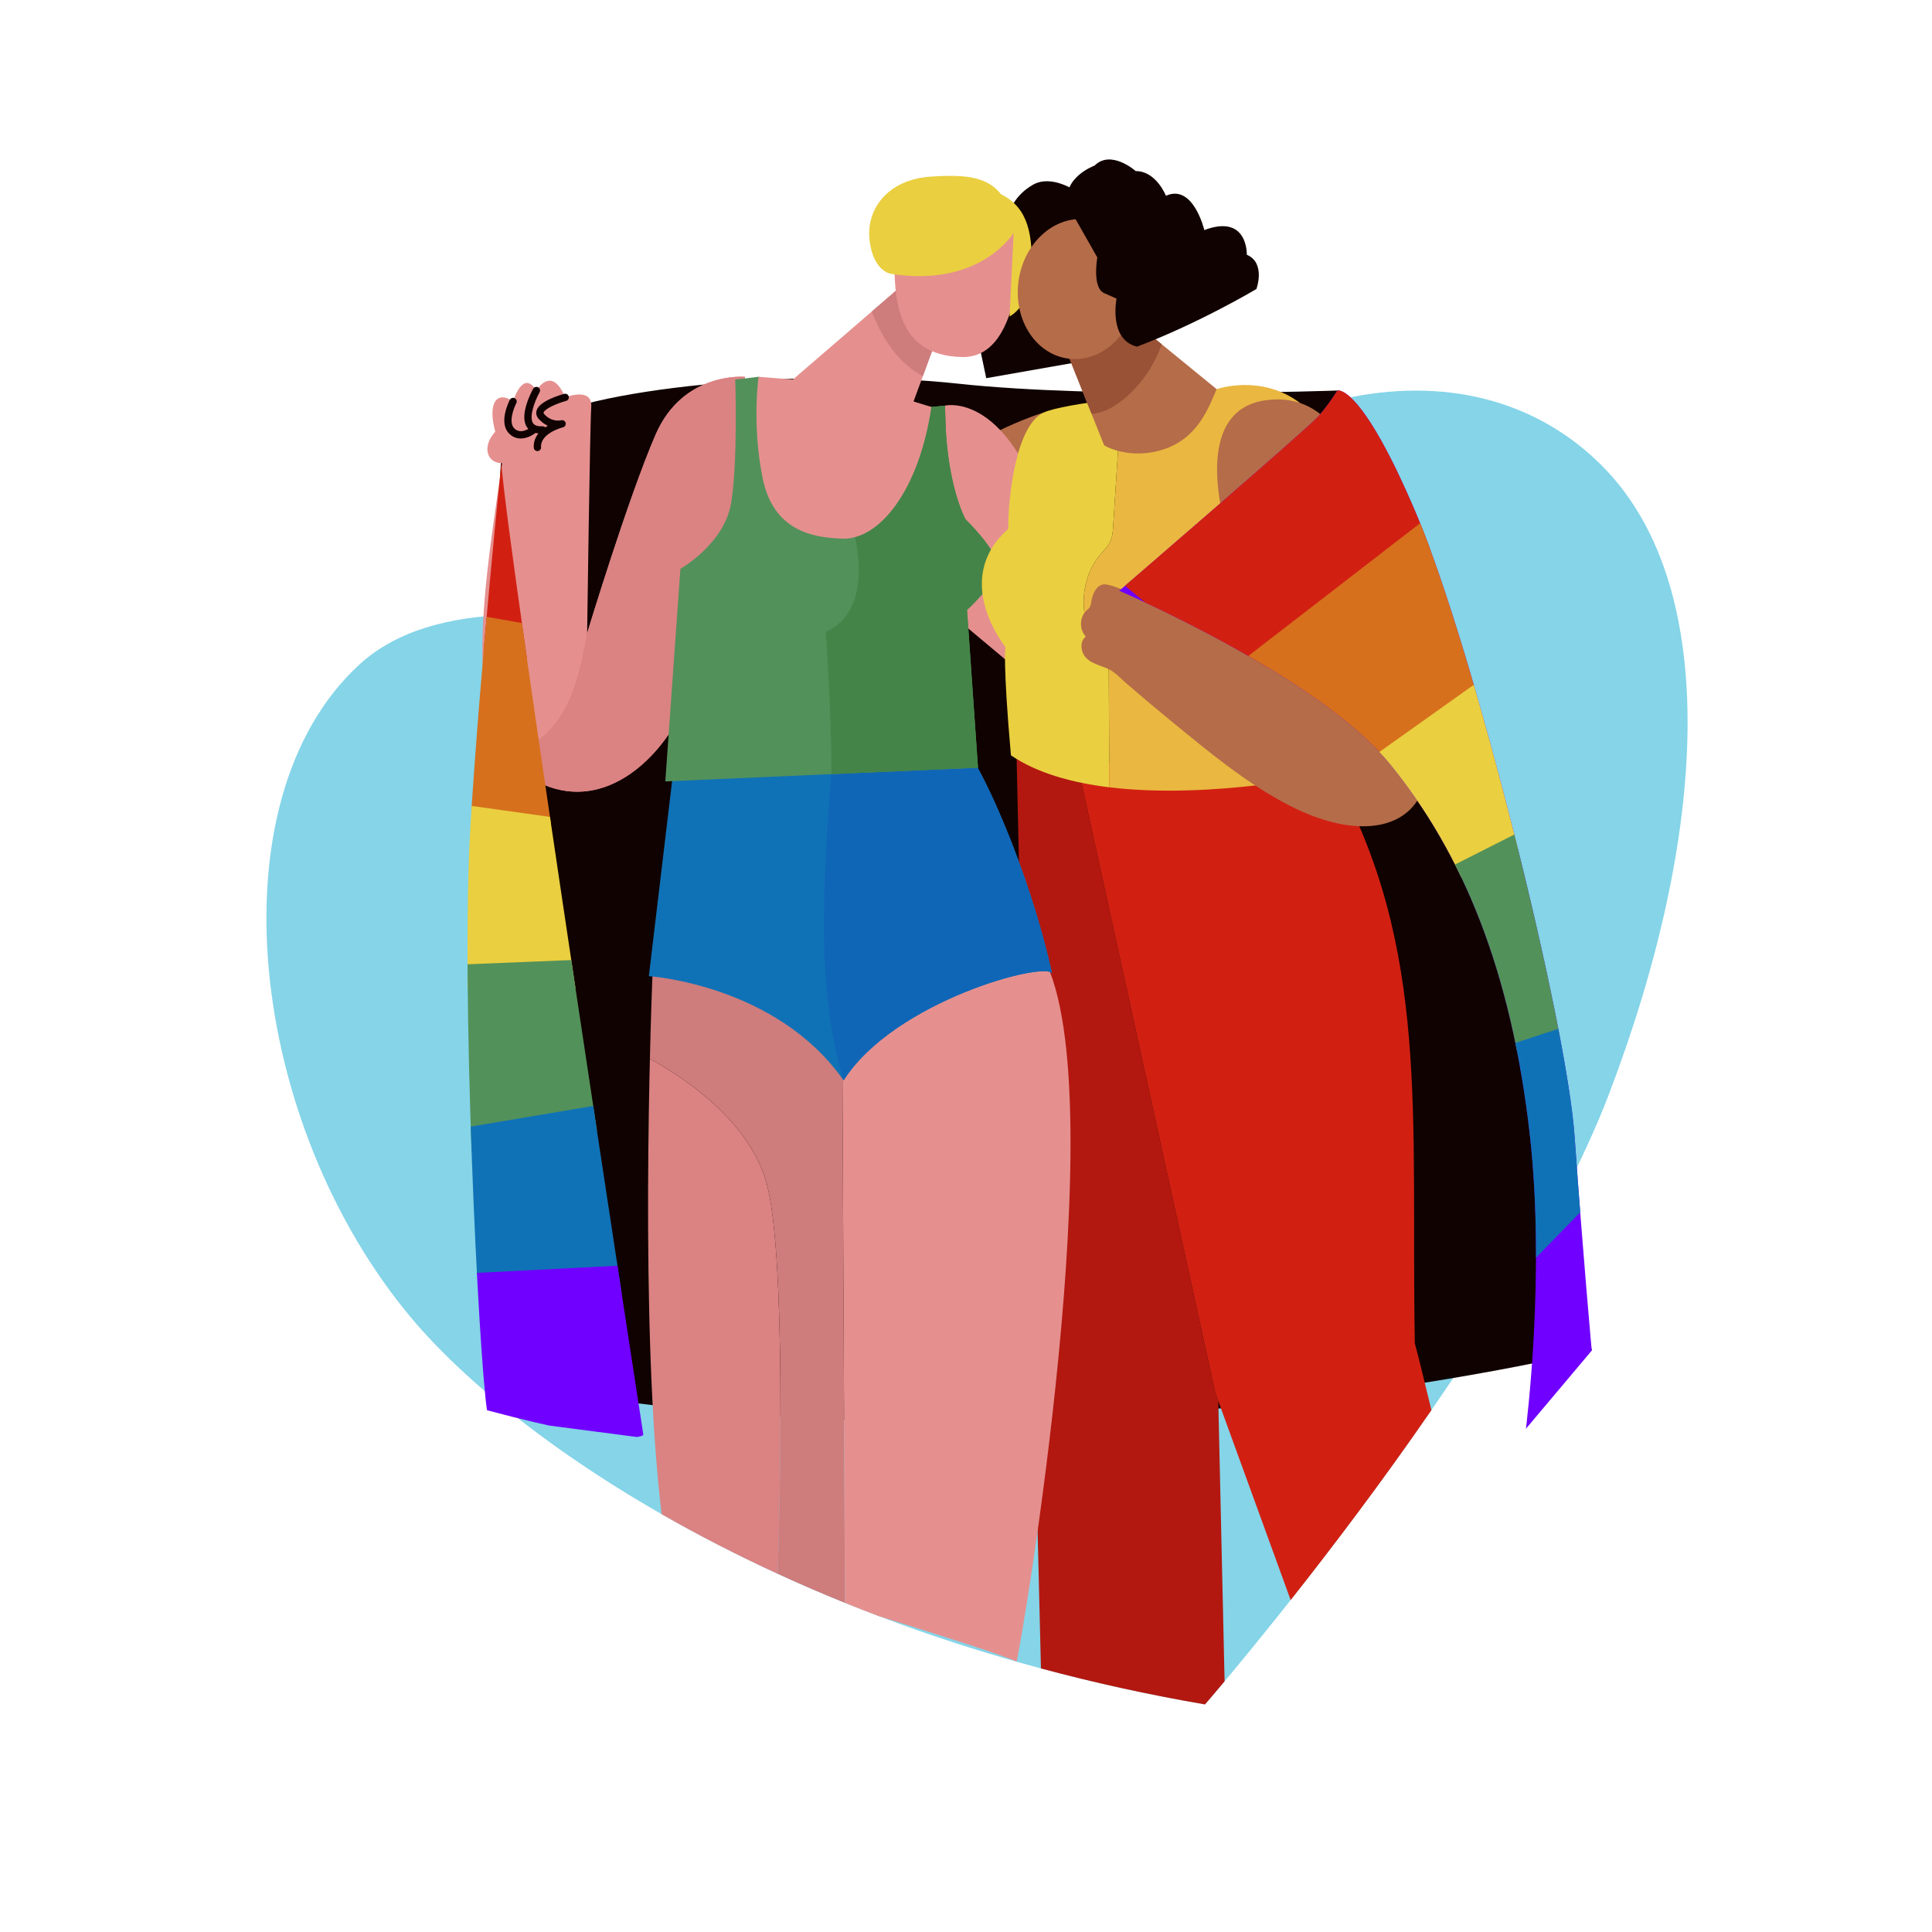
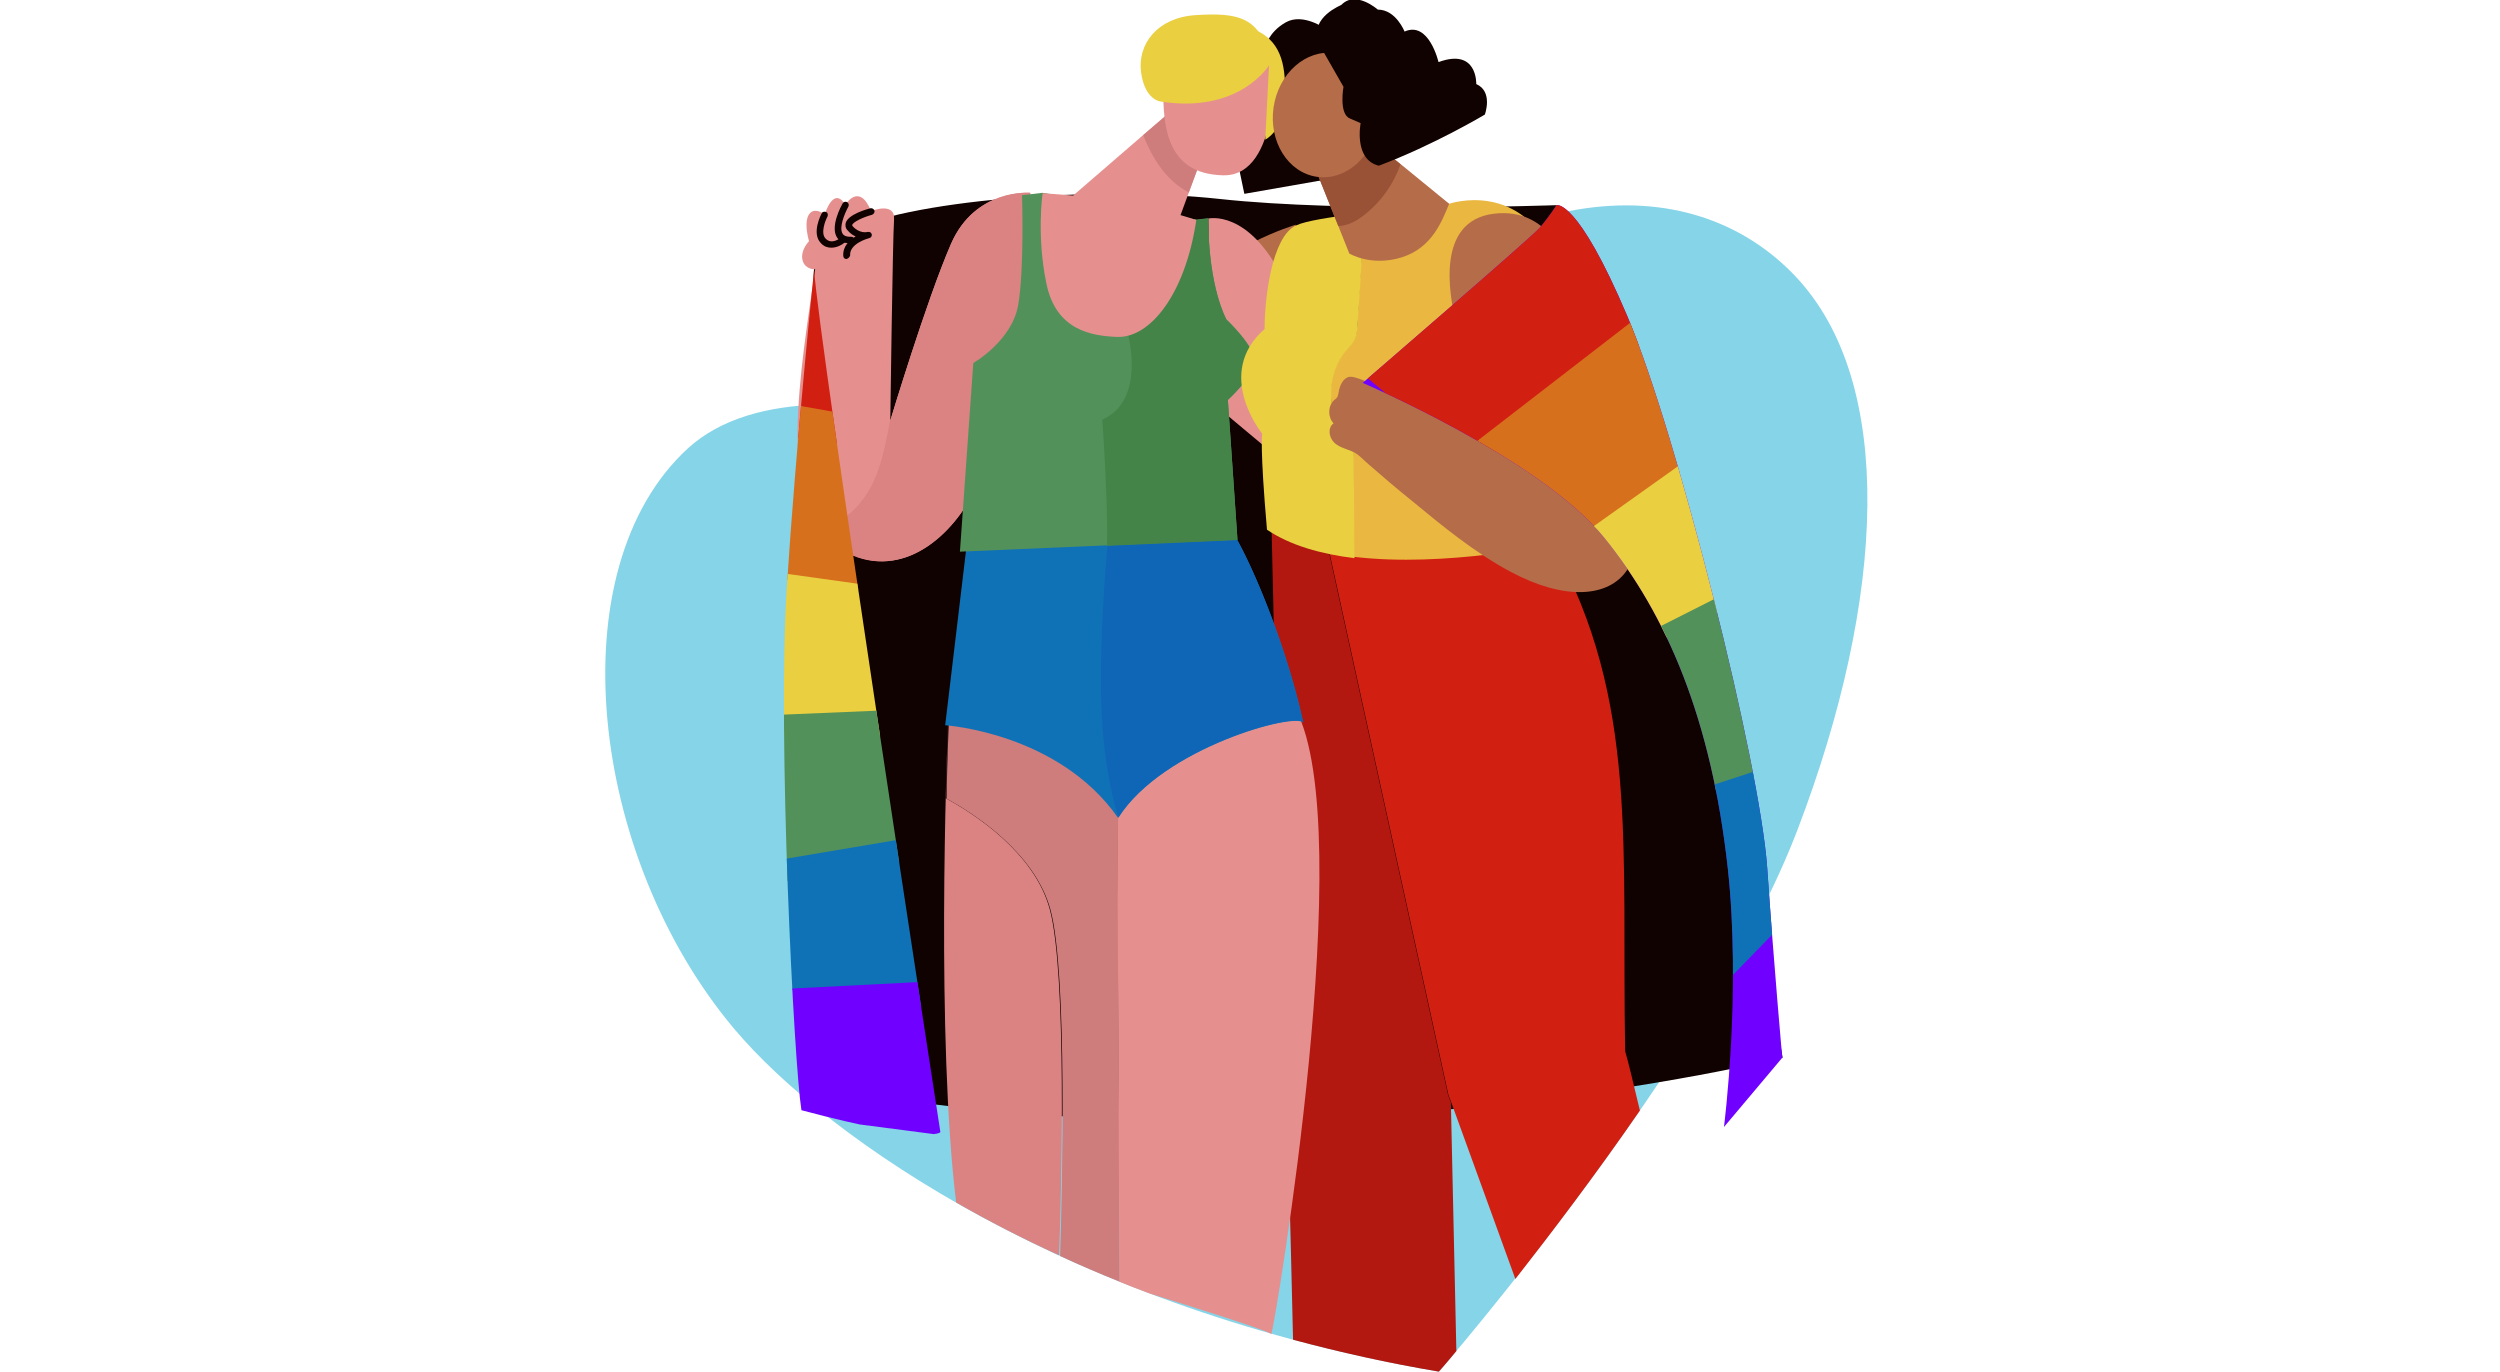
- <svg xmlns="http://www.w3.org/2000/svg" xmlns:xlink="http://www.w3.org/1999/xlink" version="1.1" x="0px" y="0px" viewBox="0 0 500 500" style="enable-background:new 0 0 500 500;" xml:space="preserve">
+ <svg xmlns="http://www.w3.org/2000/svg" xmlns:xlink="http://www.w3.org/1999/xlink" version="1.1" id="Layer_1" x="0px" y="0px" viewBox="0 0 728.7 399.8" style="enable-background:new 0 0 728.7 399.8;" xml:space="preserve">
+   <style type="text/css">
+ 	.st0{fill:#85D4E8;}
+ 	.st1{fill:#100200;}
+ 	.st2{fill:#B56C49;}
+ 	.st3{fill:#E5908F;}
+ 	.st4{fill:#DB8282;}
+ 	.st5{fill:#B21810;}
+ 	.st6{fill:#D12012;}
+ 	.st7{fill:#CE7C7C;}
+ 	.st8{fill:#1072B6;}
+ 	.st9{fill:#1066B6;}
+ 	.st10{fill:#53915A;}
+ 	.st11{fill:#448448;}
+ 	.st12{fill:#EACF40;}
+ 	.st13{fill:#EAB740;}
+ 	.st14{fill:#995236;}
+ 	.st15{fill:#7000FF;}
+ 	.st16{clip-path:url(#SVGID_00000111178701521974285850000012744256462620669056_);}
+ 	.st17{fill:#D6701D;}
+ 	.st18{clip-path:url(#SVGID_00000170246933244745986280000004268805996625752715_);}
+ </style>
  <g id="BACKGROUND">
-     <path style="fill:#85D4E8;" d="M311.85,441.101c0,0,79.063-91.043,104.619-158.127c25.556-67.084,28.75-130.175-0.799-161.321   c-29.549-31.146-87.848-33.542-158.925,39.931c-19.965,23.16-19.965,23.16-19.965,23.16s-105.418-47.917-143.751-12.778   c-38.334,35.139-28.75,118.994,13.577,169.307C133.517,373.263,204.835,422.733,311.85,441.101z" />
+     <path class="st0" d="M419.4,399.8c0,0,79.1-91,104.6-158.1c25.6-67.1,28.8-130.2-0.8-161.3s-87.8-33.5-158.9,39.9   c-20,23.2-20,23.2-20,23.2s-105.4-47.9-143.8-12.8c-38.3,35.1-28.8,119,13.6,169.3C241.1,332,312.4,381.5,419.4,399.8z" />
  </g>
  <g id="OBJECTS">
    <g>
-       <path style="fill:#100200;" d="M346.102,101.066c0,0-61.405,2.218-98.141-1.775c-36.736-3.993-92.327,0.33-110.053,10.148    c-4.416,2.63-8.143,7.954-8.143,7.954s-11.181,183.15,2.396,240.651c138.96,26.354,279.783-8.519,279.783-8.519    s-18.634-111.274-31.412-153.601C367.753,153.598,346.102,101.066,346.102,101.066z" />
-       <path style="fill:#100200;" d="M278.663,49.6c0,0-6.389-4.614-11.358-1.775c-4.969,2.84-6.034,7.099-6.034,7.099l-4.259,19.522    l-3.195,16.682l1.42,6.744l26.266-4.614L278.663,49.6z" />
-       <path style="fill:#B56C49;" d="M270.144,106.746c0,0-22.361,6.744-31.945,20.587c-9.583,13.843-6.744,34.074-6.744,34.074    l35.849-10.648L270.144,106.746z" />
-       <path style="fill:#E5908F;" d="M244.589,104.971c0,0,11.713-2.84,21.651,17.392c10.648,20.587,13.133,28.395,13.133,28.395    l-7.809,29.46l-26.266-22.006L244.589,104.971z" />
+       <path class="st1" d="M453.7,59.8c0,0-61.4,2.2-98.1-1.8c-36.7-4-92.3,0.3-110.1,10.1c-4.4,2.6-8.1,8-8.1,8s-11.2,183.1,2.4,240.7    c139,26.4,279.8-8.5,279.8-8.5S500.9,197,488.1,154.7C475.3,112.3,453.7,59.8,453.7,59.8z" />
+       <path class="st1" d="M386.2,8.3c0,0-6.4-4.6-11.4-1.8c-5,2.8-6,7.1-6,7.1l-4.3,19.5l-3.2,16.7l1.4,6.7l26.3-4.6L386.2,8.3z" />
+       <path class="st2" d="M377.7,65.5c0,0-22.4,6.7-31.9,20.6c-9.6,13.8-6.7,34.1-6.7,34.1l35.8-10.6L377.7,65.5z" />
+       <path class="st3" d="M352.2,63.7c0,0,11.7-2.8,21.7,17.4c10.6,20.6,13.1,28.4,13.1,28.4l-7.8,29.5l-26.3-22L352.2,63.7z" />
      <g>
-         <path style="fill:#E5908F;" d="M192.767,97.517c0,0-15.972-1.42-23.071,14.908c-7.099,16.327-17.747,51.467-17.747,51.467     s0.71-53.241,1.065-58.565c0.355-5.324-6.744-2.485-6.744-2.485c-3.549-8.519-7.454-1.775-7.454-1.775     c-3.549-5.679-6.034,2.84-6.034,2.84c-3.904-2.84-6.744,0-4.614,7.809c-3.549,3.904-2.13,8.164,1.775,8.164     c-4.259,29.46-11.003,68.149,4.969,79.862c15.972,11.713,31.59,1.775,40.108-12.778c8.519-14.553,18.102-53.951,18.102-53.951     L192.767,97.517z" />
+         <path class="st3" d="M300.3,56.2c0,0-16-1.4-23.1,14.9c-7.1,16.3-17.7,51.5-17.7,51.5s0.7-53.2,1.1-58.6c0.4-5.3-6.7-2.5-6.7-2.5     c-3.5-8.5-7.5-1.8-7.5-1.8c-3.5-5.7-6,2.8-6,2.8c-3.9-2.8-6.7,0-4.6,7.8c-3.5,3.9-2.1,8.2,1.8,8.2c-4.3,29.5-11,68.1,5,79.9     s31.6,1.8,40.1-12.8c8.5-14.6,18.1-54,18.1-54L300.3,56.2z" />
        <g>
-           <path style="fill:#100200;" d="M139.081,116.742c-0.497,0-0.913-0.387-0.943-0.89c-0.164-2.78,1.752-4.586,3.637-5.679      c-0.771-0.345-1.575-0.889-2.332-1.73c-0.765-0.85-0.737-1.669-0.578-2.207c0.723-2.45,6.088-4.018,7.157-4.307      c0.505-0.135,1.023,0.162,1.159,0.665c0.137,0.504-0.161,1.023-0.665,1.16c-2.598,0.705-5.563,2.086-5.838,3.017      c-0.016,0.054-0.049,0.164,0.17,0.407c1.862,2.069,4.063,1.654,4.343,1.591c0.028-0.007,0.048-0.012,0.058-0.014      c0.502-0.119,1.008,0.184,1.137,0.685c0.128,0.5-0.169,1.01-0.667,1.147c-0.007,0.002-0.023,0.006-0.045,0.011      c-0.362,0.093-5.859,1.569-5.649,5.144c0.031,0.521-0.367,0.969-0.888,0.999C139.119,116.742,139.1,116.742,139.081,116.742z" />
-           <path style="fill:#100200;" d="M140.138,112.221c-1.823,0-3.116-0.604-3.844-1.797c-1.925-3.153,1.321-9.147,1.697-9.82      c0.255-0.456,0.831-0.618,1.286-0.363c0.456,0.254,0.619,0.83,0.364,1.286c-1.212,2.172-2.755,6.241-1.734,7.912      c0.144,0.236,0.58,0.957,2.472,0.886c0.541-0.03,0.96,0.389,0.979,0.911c0.018,0.522-0.39,0.96-0.911,0.979      C140.342,112.22,140.239,112.221,140.138,112.221z" />
-           <path style="fill:#100200;" d="M134.765,113.48c-1.017,0-2.071-0.339-3.006-1.275c-2.855-2.855,0.061-8.501,0.187-8.74      c0.242-0.461,0.813-0.639,1.276-0.397c0.462,0.242,0.641,0.813,0.399,1.276c-0.673,1.287-2.079,4.968-0.524,6.524      c1.75,1.75,4.215-0.24,4.319-0.326c0.402-0.331,0.996-0.276,1.33,0.126c0.332,0.401,0.278,0.995-0.122,1.328      C137.813,112.672,136.334,113.48,134.765,113.48z" />
+           <path class="st1" d="M246.7,75.5c-0.5,0-0.9-0.4-0.9-0.9c-0.2-2.8,1.8-4.6,3.6-5.7c-0.8-0.3-1.6-0.9-2.3-1.7      c-0.8-0.8-0.7-1.7-0.6-2.2c0.7-2.5,6.1-4,7.2-4.3c0.5-0.1,1,0.2,1.2,0.7c0.1,0.5-0.2,1-0.7,1.2c-2.6,0.7-5.6,2.1-5.8,3      c0,0.1,0,0.2,0.2,0.4c1.9,2.1,4.1,1.7,4.3,1.6c0,0,0,0,0.1,0c0.5-0.1,1,0.2,1.1,0.7c0.1,0.5-0.2,1-0.7,1.1c0,0,0,0,0,0      c-0.4,0.1-5.9,1.6-5.6,5.1C247.6,75,247.2,75.4,246.7,75.5C246.7,75.5,246.7,75.5,246.7,75.5z" />
+           <path class="st1" d="M247.7,70.9c-1.8,0-3.1-0.6-3.8-1.8c-1.9-3.2,1.3-9.1,1.7-9.8c0.3-0.5,0.8-0.6,1.3-0.4      c0.5,0.3,0.6,0.8,0.4,1.3c-1.2,2.2-2.8,6.2-1.7,7.9c0.1,0.2,0.6,1,2.5,0.9c0.5,0,1,0.4,1,0.9c0,0.5-0.4,1-0.9,1      C247.9,70.9,247.8,70.9,247.7,70.9z" />
+           <path class="st1" d="M242.3,72.2c-1,0-2.1-0.3-3-1.3c-2.9-2.9,0.1-8.5,0.2-8.7c0.2-0.5,0.8-0.6,1.3-0.4c0.5,0.2,0.6,0.8,0.4,1.3      c-0.7,1.3-2.1,5-0.5,6.5c1.8,1.8,4.2-0.2,4.3-0.3c0.4-0.3,1-0.3,1.3,0.1c0.3,0.4,0.3,1-0.1,1.3      C245.4,71.4,243.9,72.2,242.3,72.2z" />
        </g>
-         <path style="fill:#DB8282;" d="M175.02,186.962c8.519-14.553,18.102-53.951,18.102-53.951l-0.355-35.494     c0,0-15.973-1.42-23.071,14.908c-7.099,16.327-17.747,51.467-17.747,51.467s0.002-0.15,0.006-0.421     c-0.253,1.421-0.497,2.843-0.779,4.259c-1.059,5.33-2.346,10.69-4.902,15.486c-2.556,4.796-6.528,9.031-11.629,10.906     c-1.323,0.487-2.725,0.784-4.141,0.894c1.229,1.855,2.678,3.456,4.407,4.725C150.884,211.453,166.501,201.515,175.02,186.962z" />
+         <path class="st4" d="M282.6,145.7c8.5-14.6,18.1-54,18.1-54l-0.4-35.5c0,0-16-1.4-23.1,14.9c-7.1,16.3-17.7,51.5-17.7,51.5     s0-0.1,0-0.4c-0.3,1.4-0.5,2.8-0.8,4.3c-1.1,5.3-2.3,10.7-4.9,15.5s-6.5,9-11.6,10.9c-1.3,0.5-2.7,0.8-4.1,0.9     c1.2,1.9,2.7,3.5,4.4,4.7C258.5,170.2,274.1,160.2,282.6,145.7z" />
      </g>
      <g>
-         <path style="fill:#B21810;" d="M278.84,197.788l5.218-0.323l-21.013-3.847c0,0,1.952,91.22,3.017,116.243     c0.919,21.59,2.828,100.638,3.335,121.927c13.449,3.616,27.606,6.765,42.453,9.313c0,0,1.854-2.136,5.075-5.98l-1.635-72.54     l-0.779-2.141L278.84,197.788z" />
-         <path style="fill:#D12012;" d="M370.449,364.944c-1.923-8-3.537-14.561-4.293-17.281c-1.065-59.098,4.082-102.134-21.119-147.567     l-6.034-6.034l-54.945,3.404l-5.218,0.323l35.672,162.652l0.779,2.141l18.731,51.511     C344.525,400.81,357.567,383.647,370.449,364.944z" />
+         <path class="st5" d="M386.4,156.5l5.2-0.3l-21-3.8c0,0,2,91.2,3,116.2c0.9,21.6,2.8,100.6,3.3,121.9c13.4,3.6,27.6,6.8,42.5,9.3     c0,0,1.9-2.1,5.1-6l-1.6-72.5l-0.8-2.1L386.4,156.5z" />
+         <path class="st6" d="M478,323.7c-1.9-8-3.5-14.6-4.3-17.3c-1.1-59.1,4.1-102.1-21.1-147.6l-6-6l-54.9,3.4l-5.2,0.3l35.7,162.7     l0.8,2.1l18.7,51.5C452.1,359.5,465.1,342.4,478,323.7z" />
      </g>
      <g>
        <g>
-           <path style="fill:#DB8282;" d="M168.932,250.365c0.013-0.326,0.024-0.593,0.033-0.796      C168.956,249.772,168.946,250.037,168.932,250.365z" />
-           <path style="fill:#DB8282;" d="M168.974,249.36c0-0.001,0-0.003,0-0.004C168.974,249.357,168.974,249.359,168.974,249.36z" />
-           <path style="fill:#DB8282;" d="M198.446,306.4c-4.435-16.529-21.987-27.862-30.253-32.394      c0.279-11.666,0.601-20.211,0.733-23.473c-0.477,11.828-3.492,93.689,2.311,141.335c9.231,5.286,19.253,10.475,30.042,15.437      C201.855,388.843,203.437,325.004,198.446,306.4z" />
-           <path style="fill:#CE7C7C;" d="M168.986,249.077c0,0-0.004,0.096-0.012,0.279c0,0.001,0,0.003,0,0.004      c-0.003,0.06-0.005,0.13-0.009,0.209c-0.008,0.204-0.02,0.471-0.033,0.796c-0.002,0.054-0.005,0.11-0.007,0.168      c-0.131,3.262-0.454,11.807-0.733,23.473c8.266,4.532,25.819,15.865,30.253,32.394c4.991,18.604,3.409,82.443,2.832,100.905      c5.595,2.573,11.392,5.086,17.396,7.517l-0.706-148.353C217.968,266.469,171.471,249.077,168.986,249.077z" />
-           <path style="fill:#E5908F;" d="M217.968,266.469l0.706,148.353c2.865,1.16,5.78,2.3,8.738,3.422      c12.42,3.86,33.868,10.617,35.526,11.754c0.048,0.014,0.095,0.027,0.143,0.041c1.112-3.486,25.58-147.089,7.064-182.026      C229.326,256.886,217.968,266.469,217.968,266.469z" />
+           <path class="st4" d="M276.5,209.1c0-0.3,0-0.6,0-0.8C276.5,208.5,276.5,208.8,276.5,209.1z" />
+           <path class="st4" d="M276.6,208.1C276.6,208.1,276.6,208.1,276.6,208.1C276.6,208.1,276.6,208.1,276.6,208.1z" />
+           <path class="st4" d="M306,265.1c-4.4-16.5-22-27.9-30.3-32.4c0.3-11.7,0.6-20.2,0.7-23.5c-0.5,11.8-3.5,93.7,2.3,141.3      c9.2,5.3,19.3,10.5,30,15.4C309.4,347.6,311,283.7,306,265.1z" />
+           <path class="st7" d="M276.6,207.8c0,0,0,0.1,0,0.3c0,0,0,0,0,0c0,0.1,0,0.1,0,0.2c0,0.2,0,0.5,0,0.8c0,0.1,0,0.1,0,0.2      c-0.1,3.3-0.5,11.8-0.7,23.5c8.3,4.5,25.8,15.9,30.3,32.4c5,18.6,3.4,82.4,2.8,100.9c5.6,2.6,11.4,5.1,17.4,7.5l-0.7-148.4      C325.6,225.2,279.1,207.8,276.6,207.8z" />
+           <path class="st3" d="M325.6,225.2l0.7,148.4c2.9,1.2,5.8,2.3,8.7,3.4c12.4,3.9,33.9,10.6,35.5,11.8c0,0,0.1,0,0.1,0      c1.1-3.5,25.6-147.1,7.1-182C336.9,215.6,325.6,225.2,325.6,225.2z" />
        </g>
        <g>
-           <path style="fill:#1072B6;" d="M174.31,199.031l-6.389,53.596c0,0,33.01,2.13,50.402,26.976      c13.133-20.587,52.176-30.88,53.951-27.685c-6.034-27.33-18.812-54.661-22.361-57.855      C184.248,196.191,174.31,199.031,174.31,199.031z" />
-           <path style="fill:#1066B6;" d="M272.274,251.917c-4.963-22.481-14.485-44.949-19.685-53.997l-37.438,2.421      c0,0-2.507,26.021-1.797,46.607c0.71,20.587,4.969,32.655,4.969,32.655C231.456,259.016,270.499,248.722,272.274,251.917z" />
+           <path class="st8" d="M281.9,157.8l-6.4,53.6c0,0,33,2.1,50.4,27c13.1-20.6,52.2-30.9,54-27.7c-6-27.3-18.8-54.7-22.4-57.9      C291.8,154.9,281.9,157.8,281.9,157.8z" />
+           <path class="st9" d="M379.9,210.6c-5-22.5-14.5-44.9-19.7-54l-37.4,2.4c0,0-2.5,26-1.8,46.6c0.7,20.6,5,32.7,5,32.7      C339,217.7,378.1,207.4,379.9,210.6z" />
        </g>
      </g>
      <g>
-         <path style="fill:#53915A;" d="M196.317,97.517l-6.034,0.71c0,0,0.71,21.297-1.065,31.945     c-1.775,10.648-13.133,17.037-13.133,17.037l-3.904,55.016l80.927-3.549l-2.84-40.818c0,0,7.454-6.744,7.809-11.003     c0.355-4.259-8.164-12.423-8.164-12.423s-5.324-9.229-5.324-29.46l-3.549,0.355L196.317,97.517z" />
-         <path style="fill:#448448;" d="M258.076,146.854c0.355-4.259-8.164-12.423-8.164-12.423s-5.324-9.228-5.324-29.46l-3.549,0.355     l-5.657-0.988c-5.699,2.052-5.701,2.053-5.701,2.053l-8.519,32.3c0,0,5.324,19.167-7.454,24.846     c1.421,20.465,1.477,32.727,1.442,36.804l37.956-1.665l-2.84-40.818C250.268,157.857,257.721,151.113,258.076,146.854z" />
+         <path class="st10" d="M303.9,56.2l-6,0.7c0,0,0.7,21.3-1.1,31.9s-13.1,17-13.1,17l-3.9,55l80.9-3.5l-2.8-40.8c0,0,7.5-6.7,7.8-11     c0.4-4.3-8.2-12.4-8.2-12.4s-5.3-9.2-5.3-29.5l-3.5,0.4L303.9,56.2z" />
+         <path class="st11" d="M365.7,105.6c0.4-4.3-8.2-12.4-8.2-12.4s-5.3-9.2-5.3-29.5l-3.5,0.4l-5.7-1c-5.7,2.1-5.7,2.1-5.7,2.1     l-8.5,32.3c0,0,5.3,19.2-7.5,24.8c1.4,20.5,1.5,32.7,1.4,36.8l38-1.7l-2.8-40.8C357.9,116.6,365.3,109.8,365.7,105.6z" />
      </g>
      <g>
        <g>
-           <path style="fill:#E5908F;" d="M236.07,71.606l-30.88,26.621l-8.874-0.71c0,0-1.775,12.423,1.065,26.266      c2.839,13.843,13.274,15.347,20.587,15.617c9.583,0.355,19.877-12.423,23.071-34.074l-4.614-1.42l6.389-17.392L236.07,71.606z" />
-           <path style="fill:#CE7C7C;" d="M225.585,80.645c1.321,3.22,2.845,6.341,4.862,9.169c2.193,3.076,5.065,5.795,8.384,7.543      l3.983-10.844l-6.744-14.908L225.585,80.645z" />
+           <path class="st3" d="M343.7,30.3L312.8,57l-8.9-0.7c0,0-1.8,12.4,1.1,26.3c2.8,13.8,13.3,15.3,20.6,15.6      c9.6,0.4,19.9-12.4,23.1-34.1l-4.6-1.4l6.4-17.4L343.7,30.3z" />
+           <path class="st7" d="M333.2,39.4c1.3,3.2,2.8,6.3,4.9,9.2c2.2,3.1,5.1,5.8,8.4,7.5l4-10.8l-6.7-14.9L333.2,39.4z" />
        </g>
        <g>
-           <path style="fill:#E5908F;" d="M263.933,58.296c0,0,1.892,34.543-15.025,34.105c-16.917-0.437-18.073-14.774-17.213-30.16      L263.933,58.296z" />
-           <path style="fill:#EACF40;" d="M262.336,60.248L261.271,81.9c0,0,5.324-2.485,5.679-11.713      c0.355-9.229-0.71-16.327-7.809-19.877c-7.099-3.549-3.549-1.42-3.549-1.42l-3.194,6.034L262.336,60.248z" />
-           <path style="fill:#EACF40;" d="M262.336,60.248c0,0-8.519,14.198-31.59,10.648c0,0-4.614-0.355-5.679-8.519      c-1.065-8.164,4.614-15.972,15.972-16.682C252.397,44.986,260.916,45.696,262.336,60.248z" />
+           <path class="st3" d="M371.5,17c0,0,1.9,34.5-15,34.1c-16.9-0.4-18.1-14.8-17.2-30.2L371.5,17z" />
+           <path class="st12" d="M369.9,19l-1.1,21.7c0,0,5.3-2.5,5.7-11.7c0.4-9.2-0.7-16.3-7.8-19.9c-7.1-3.5-3.5-1.4-3.5-1.4l-3.2,6      L369.9,19z" />
+           <path class="st12" d="M369.9,19c0,0-8.5,14.2-31.6,10.6c0,0-4.6-0.4-5.7-8.5s4.6-16,16-16.7C360,3.7,368.5,4.4,369.9,19z" />
        </g>
      </g>
      <g>
-         <path style="fill:#EAB740;" d="M314.867,100.712c0,0-14.367,1.084-27.02,2.667l3.239,4.432l-1.566,6.026     c-0.478,7.449-0.956,14.899-1.434,22.348c-0.087,1.365-0.184,2.766-0.767,4.003c-0.579,1.229-1.587,2.19-2.47,3.223     c-5.66,6.625-5.888,17.273-0.516,24.134c0.749,0.956,1.601,1.861,2.074,2.98c0.52,1.228,0.534,2.602,0.542,3.935     c0.051,9.765,0.103,19.53,0.154,29.296c26.705,3.238,57.934-3.659,57.934-3.659l1.065-82.347     C336.164,93.258,314.867,100.712,314.867,100.712z" />
-         <path style="fill:#EACF40;" d="M286.408,170.524c-0.473-1.118-1.326-2.023-2.074-2.98c-5.371-6.861-5.144-17.509,0.516-24.134     c0.882-1.033,1.891-1.994,2.47-3.223c0.583-1.237,0.68-2.639,0.767-4.003c0.478-7.449,0.956-14.899,1.434-22.348l1.566-6.026     l-3.239-4.432c-7.823,0.978-14.991,2.147-17.703,3.367c-7.099,3.194-9.228,21.297-9.228,30.17     c-14.908,13.133-0.71,30.525-0.71,30.525s-0.71,3.904,1.42,28.04c6.78,4.614,15.834,7.105,25.477,8.274     c-0.051-9.765-0.103-19.53-0.154-29.296C286.942,173.126,286.927,171.752,286.408,170.524z" />
+         <path class="st13" d="M422.4,59.4c0,0-14.4,1.1-27,2.7l3.2,4.4l-1.6,6c-0.5,7.4-1,14.9-1.4,22.3c-0.1,1.4-0.2,2.8-0.8,4     c-0.6,1.2-1.6,2.2-2.5,3.2c-5.7,6.6-5.9,17.3-0.5,24.1c0.7,1,1.6,1.9,2.1,3c0.5,1.2,0.5,2.6,0.5,3.9c0.1,9.8,0.1,19.5,0.2,29.3     c26.7,3.2,57.9-3.7,57.9-3.7l1.1-82.3C443.7,52,422.4,59.4,422.4,59.4z" />
+         <path class="st12" d="M394,129.3c-0.5-1.1-1.3-2-2.1-3c-5.4-6.9-5.1-17.5,0.5-24.1c0.9-1,1.9-2,2.5-3.2c0.6-1.2,0.7-2.6,0.8-4     c0.5-7.4,1-14.9,1.4-22.3l1.6-6l-3.2-4.4c-7.8,1-15,2.1-17.7,3.4c-7.1,3.2-9.2,21.3-9.2,30.2c-14.9,13.1-0.7,30.5-0.7,30.5     s-0.7,3.9,1.4,28c6.8,4.6,15.8,7.1,25.5,8.3c-0.1-9.8-0.1-19.5-0.2-29.3C394.5,131.9,394.5,130.5,394,129.3z" />
      </g>
      <g>
-         <path style="fill:#B56C49;" d="M275.823,90.418l9.938,24.846c0,0,6.389,3.904,15.262,1.065     c8.874-2.84,11.713-10.648,13.843-15.617l-25.201-20.587L275.823,90.418z" />
-         <path style="fill:#995236;" d="M289.666,80.125l-13.843,10.293l6.668,16.669c2.951-0.137,5.712-1.696,8.038-3.56     c4.648-3.724,8.158-8.812,10.117-14.433L289.666,80.125z" />
+         <path class="st2" d="M383.4,49.1l9.9,24.8c0,0,6.4,3.9,15.3,1.1c8.9-2.8,11.7-10.6,13.8-15.6l-25.2-20.6L383.4,49.1z" />
+         <path class="st14" d="M397.2,38.9l-13.8,10.3l6.7,16.7c3-0.1,5.7-1.7,8-3.6c4.6-3.7,8.2-8.8,10.1-14.4L397.2,38.9z" />
      </g>
-       <path style="fill:#B56C49;" d="M329.952,172.232c0,0-11.713-30.88-13.31-37.801c-1.597-6.921-5.857-28.75,11.181-30.88    c17.037-2.13,23.426,14.908,28.75,33.01c5.324,18.102,15.44,62.825,10.116,70.811c-5.324,7.986-18.102,9.051-34.074,0.532    c-10.454-5.576-19.861-13.391-28.998-20.858c-4.079-3.334-8.11-6.729-12.096-10.174c-1.161-1.004-2.283-2.199-3.537-3.084    c-2.112-1.49-4.965-1.573-6.849-3.483c-1.475-1.495-1.809-4.307-0.116-5.55c-1.749-1.803-1.665-5.051,0.174-6.761    c0.26-0.242,0.551-0.458,0.757-0.747c0.323-0.453,0.403-1.029,0.494-1.578c0.297-1.797,1.057-3.822,2.797-4.356    c1.837-0.565,6.908,2.174,9.042,2.818c-0.524-1.834-1.01-5.423,1.595-5.857c3.195-0.532,4.259,7.986,4.259,7.986L329.952,172.232z    " />
+       <path class="st2" d="M437.5,131c0,0-11.7-30.9-13.3-37.8c-1.6-6.9-5.9-28.8,11.2-30.9c17-2.1,23.4,14.9,28.8,33    s15.4,62.8,10.1,70.8c-5.3,8-18.1,9.1-34.1,0.5c-10.5-5.6-19.9-13.4-29-20.9c-4.1-3.3-8.1-6.7-12.1-10.2c-1.2-1-2.3-2.2-3.5-3.1    c-2.1-1.5-5-1.6-6.8-3.5c-1.5-1.5-1.8-4.3-0.1-5.5c-1.7-1.8-1.7-5.1,0.2-6.8c0.3-0.2,0.6-0.5,0.8-0.7c0.3-0.5,0.4-1,0.5-1.6    c0.3-1.8,1.1-3.8,2.8-4.4c1.8-0.6,6.9,2.2,9,2.8c-0.5-1.8-1-5.4,1.6-5.9c3.2-0.5,4.3,8,4.3,8L437.5,131z" />
      <g>
-         <defs>
-           <path id="SVGID_1_" d="M289.666,152.888c0,0,48.627-41.883,51.467-45.078c2.84-3.195,4.969-6.744,4.969-6.744      s6.034-2.13,20.587,32.3c14.553,34.429,38.689,130.619,40.818,160.789c2.13,30.17,4.437,55.371,4.437,55.371l-17.037,20.232      c0,0,5.074-39.523,1.065-75.603c-4.792-43.126-17.57-73.473-36.204-96.367C341.133,174.894,289.666,152.888,289.666,152.888z" />
-         </defs>
-         <use xlink:href="#SVGID_1_" style="overflow:visible;fill:#7000FF;" />
-         <clipPath id="SVGID_00000147206772994271677610000008442420334126191752_">
-           <use xlink:href="#SVGID_1_" style="overflow:visible;" />
-         </clipPath>
-         <g style="clip-path:url(#SVGID_00000147206772994271677610000008442420334126191752_);">
-           <path style="fill:#D12012;" d="M321.546,176.981c0,0,47.831-28.028,55.546-43.068l-28.544-45.802l-35.487,32.814l-33.687,20.812      L321.546,176.981z" />
-           <path style="fill:#D6701D;" d="M314.603,176.298l60.174-46.486c0,0,15.429,31.446,18.515,41.017l-52.46,36.915L314.603,176.298z      " />
-           <polygon style="fill:#EACF40;" points="338.518,207.744 359.348,236.456 401.779,215.264 393.293,168.778     " />
-           <polygon style="fill:#53915A;" points="355.491,234.405 409.493,207.061 415.665,264.484 367.834,280.207     " />
-           <polygon style="fill:#1072B6;" points="414.894,262.434 415.665,306.869 386.349,336.948 380.949,293.88 367.063,278.157           " />
+         <g>
+           <path id="SVGID_1_" class="st15" d="M397.2,111.6c0,0,48.6-41.9,51.5-45.1c2.8-3.2,5-6.7,5-6.7s6-2.1,20.6,32.3      c14.6,34.4,38.7,130.6,40.8,160.8c2.1,30.2,4.4,55.4,4.4,55.4l-17,20.2c0,0,5.1-39.5,1.1-75.6c-4.8-43.1-17.6-73.5-36.2-96.4      C448.7,133.6,397.2,111.6,397.2,111.6z" />
+         </g>
+         <g>
+           <defs>
+             <path id="SVGID_00000016793276951008984700000013586533021256751499_" d="M397.2,111.6c0,0,48.6-41.9,51.5-45.1       c2.8-3.2,5-6.7,5-6.7s6-2.1,20.6,32.3c14.6,34.4,38.7,130.6,40.8,160.8c2.1,30.2,4.4,55.4,4.4,55.4l-17,20.2       c0,0,5.1-39.5,1.1-75.6c-4.8-43.1-17.6-73.5-36.2-96.4C448.7,133.6,397.2,111.6,397.2,111.6z" />
+           </defs>
+           <clipPath id="SVGID_00000173133108146968074530000017282113224743640740_">
+             <use xlink:href="#SVGID_00000016793276951008984700000013586533021256751499_" style="overflow:visible;" />
+           </clipPath>
+           <g style="clip-path:url(#SVGID_00000173133108146968074530000017282113224743640740_);">
+             <path class="st6" d="M429.1,135.7c0,0,47.8-28,55.5-43.1l-28.5-45.8l-35.5,32.8L387,100.5L429.1,135.7z" />
+             <path class="st17" d="M422.2,135l60.2-46.5c0,0,15.4,31.4,18.5,41l-52.5,36.9L422.2,135z" />
+             <polygon class="st12" points="446.1,166.5 466.9,195.2 509.4,174 500.9,127.5      " />
+             <polygon class="st10" points="463.1,193.1 517.1,165.8 523.2,223.2 475.4,238.9      " />
+             <polygon class="st8" points="522.5,221.2 523.2,265.6 493.9,295.7 488.5,252.6 474.6,236.9      " />
+           </g>
        </g>
      </g>
      <g>
-         <ellipse transform="matrix(0.1436 -0.9896 0.9896 0.1436 164.8419 340.0621)" style="fill:#B56C49;" cx="278.902" cy="74.788" rx="18.17" ry="15.445" />
-         <path style="fill:#100200;" d="M276.533,53.504l7.454,13.133c0,0-1.42,7.809,1.775,9.229c3.194,1.42,3.194,1.42,3.194,1.42     s-2.13,10.648,5.324,12.423c15.972-6.034,30.88-14.908,30.88-14.908s2.485-6.744-2.485-8.873c0,0,0.355-10.648-11.003-6.389     c0,0-2.839-12.068-9.938-8.874c0,0-2.485-6.389-7.809-6.389c0,0-6.389-5.679-10.648-1.42     C283.277,42.856,274.404,46.051,276.533,53.504z" />
+         <ellipse transform="matrix(0.1436 -0.9896 0.9896 0.1436 297.803 411.1921)" class="st2" cx="386.5" cy="33.5" rx="18.2" ry="15.4" />
+         <path class="st1" d="M384.1,12.2l7.5,13.1c0,0-1.4,7.8,1.8,9.2c3.2,1.4,3.2,1.4,3.2,1.4s-2.1,10.6,5.3,12.4     c16-6,30.9-14.9,30.9-14.9s2.5-6.7-2.5-8.9c0,0,0.4-10.6-11-6.4c0,0-2.8-12.1-9.9-8.9c0,0-2.5-6.4-7.8-6.4c0,0-6.4-5.7-10.6-1.4     C390.9,1.6,382,4.8,384.1,12.2z" />
      </g>
      <g>
-         <defs>
-           <path id="SVGID_00000103964606394428668740000000381413135468387992_" d="M129.765,119.79c0,0-5.324,50.845-7.986,93.438      c-2.662,42.593,2.13,137.895,4.259,151.738c37.801,10.116,40.463,6.389,40.463,6.389S130.83,139.755,129.765,119.79z" />
-         </defs>
-         <clipPath id="SVGID_00000121957657533663129720000009818852256147902626_">
-           <use xlink:href="#SVGID_00000103964606394428668740000000381413135468387992_" style="overflow:visible;" />
-         </clipPath>
-         <g style="clip-path:url(#SVGID_00000121957657533663129720000009818852256147902626_);">
-           <path style="fill:#D12012;" d="M173.637,173.937c0,0-70.409-3.999-86.543-15.592l13.618-62.691l57.697,15.476l50.076,3.932      L173.637,173.937z" />
-           <path style="fill:#D6701D;" d="M181.699,169.572l-93.677-16.714c0,0-4.323,40.848-3.697,52.433l80.027,10.813L181.699,169.572z" />
-           <polygon style="fill:#EACF40;" points="167.143,214.885 155.066,255.729 94.274,256.003 83.393,203.156     " />
-           <polygon style="fill:#53915A;" points="165.924,247.722 89.759,250.835 100.693,301.574 164.721,290.953     " />
-           <polygon style="fill:#1072B6;" points="103.134,294.714 116.966,328.93 175.989,336.625 174.391,303.646 173.645,282.822           " />
-           <polygon style="fill:#7000FF;" points="108.202,330.19 120.345,366.095 179.368,373.791 177.77,340.811 174.931,326.812     " />
+         <g>
+           <defs>
+             <path id="SVGID_00000103966638012834408220000012887372572336517005_" d="M237.3,78.5c0,0-5.3,50.8-8,93.4s2.1,137.9,4.3,151.7       c37.8,10.1,40.5,6.4,40.5,6.4S238.4,98.5,237.3,78.5z" />
+           </defs>
+           <clipPath id="SVGID_00000102507101432226446190000000222058691120947361_">
+             <use xlink:href="#SVGID_00000103966638012834408220000012887372572336517005_" style="overflow:visible;" />
+           </clipPath>
+           <g style="clip-path:url(#SVGID_00000102507101432226446190000000222058691120947361_);">
+             <path class="st6" d="M281.2,132.7c0,0-70.4-4-86.5-15.6l13.6-62.7L266,69.9l50.1,3.9L281.2,132.7z" />
+             <path class="st17" d="M289.3,128.3l-93.7-16.7c0,0-4.3,40.8-3.7,52.4l80,10.8L289.3,128.3z" />
+             <polygon class="st12" points="274.7,173.6 262.6,214.5 201.9,214.7 191,161.9      " />
+             <polygon class="st10" points="273.5,206.4 197.3,209.6 208.3,260.3 272.3,249.7      " />
+             <polygon class="st8" points="210.7,253.4 224.5,287.7 283.6,295.4 282,262.4 281.2,241.5      " />
+             <polygon class="st15" points="215.8,288.9 227.9,324.8 287,332.5 285.4,299.5 282.5,285.5      " />
+           </g>
        </g>
      </g>
    </g>
  </g>
</svg>
